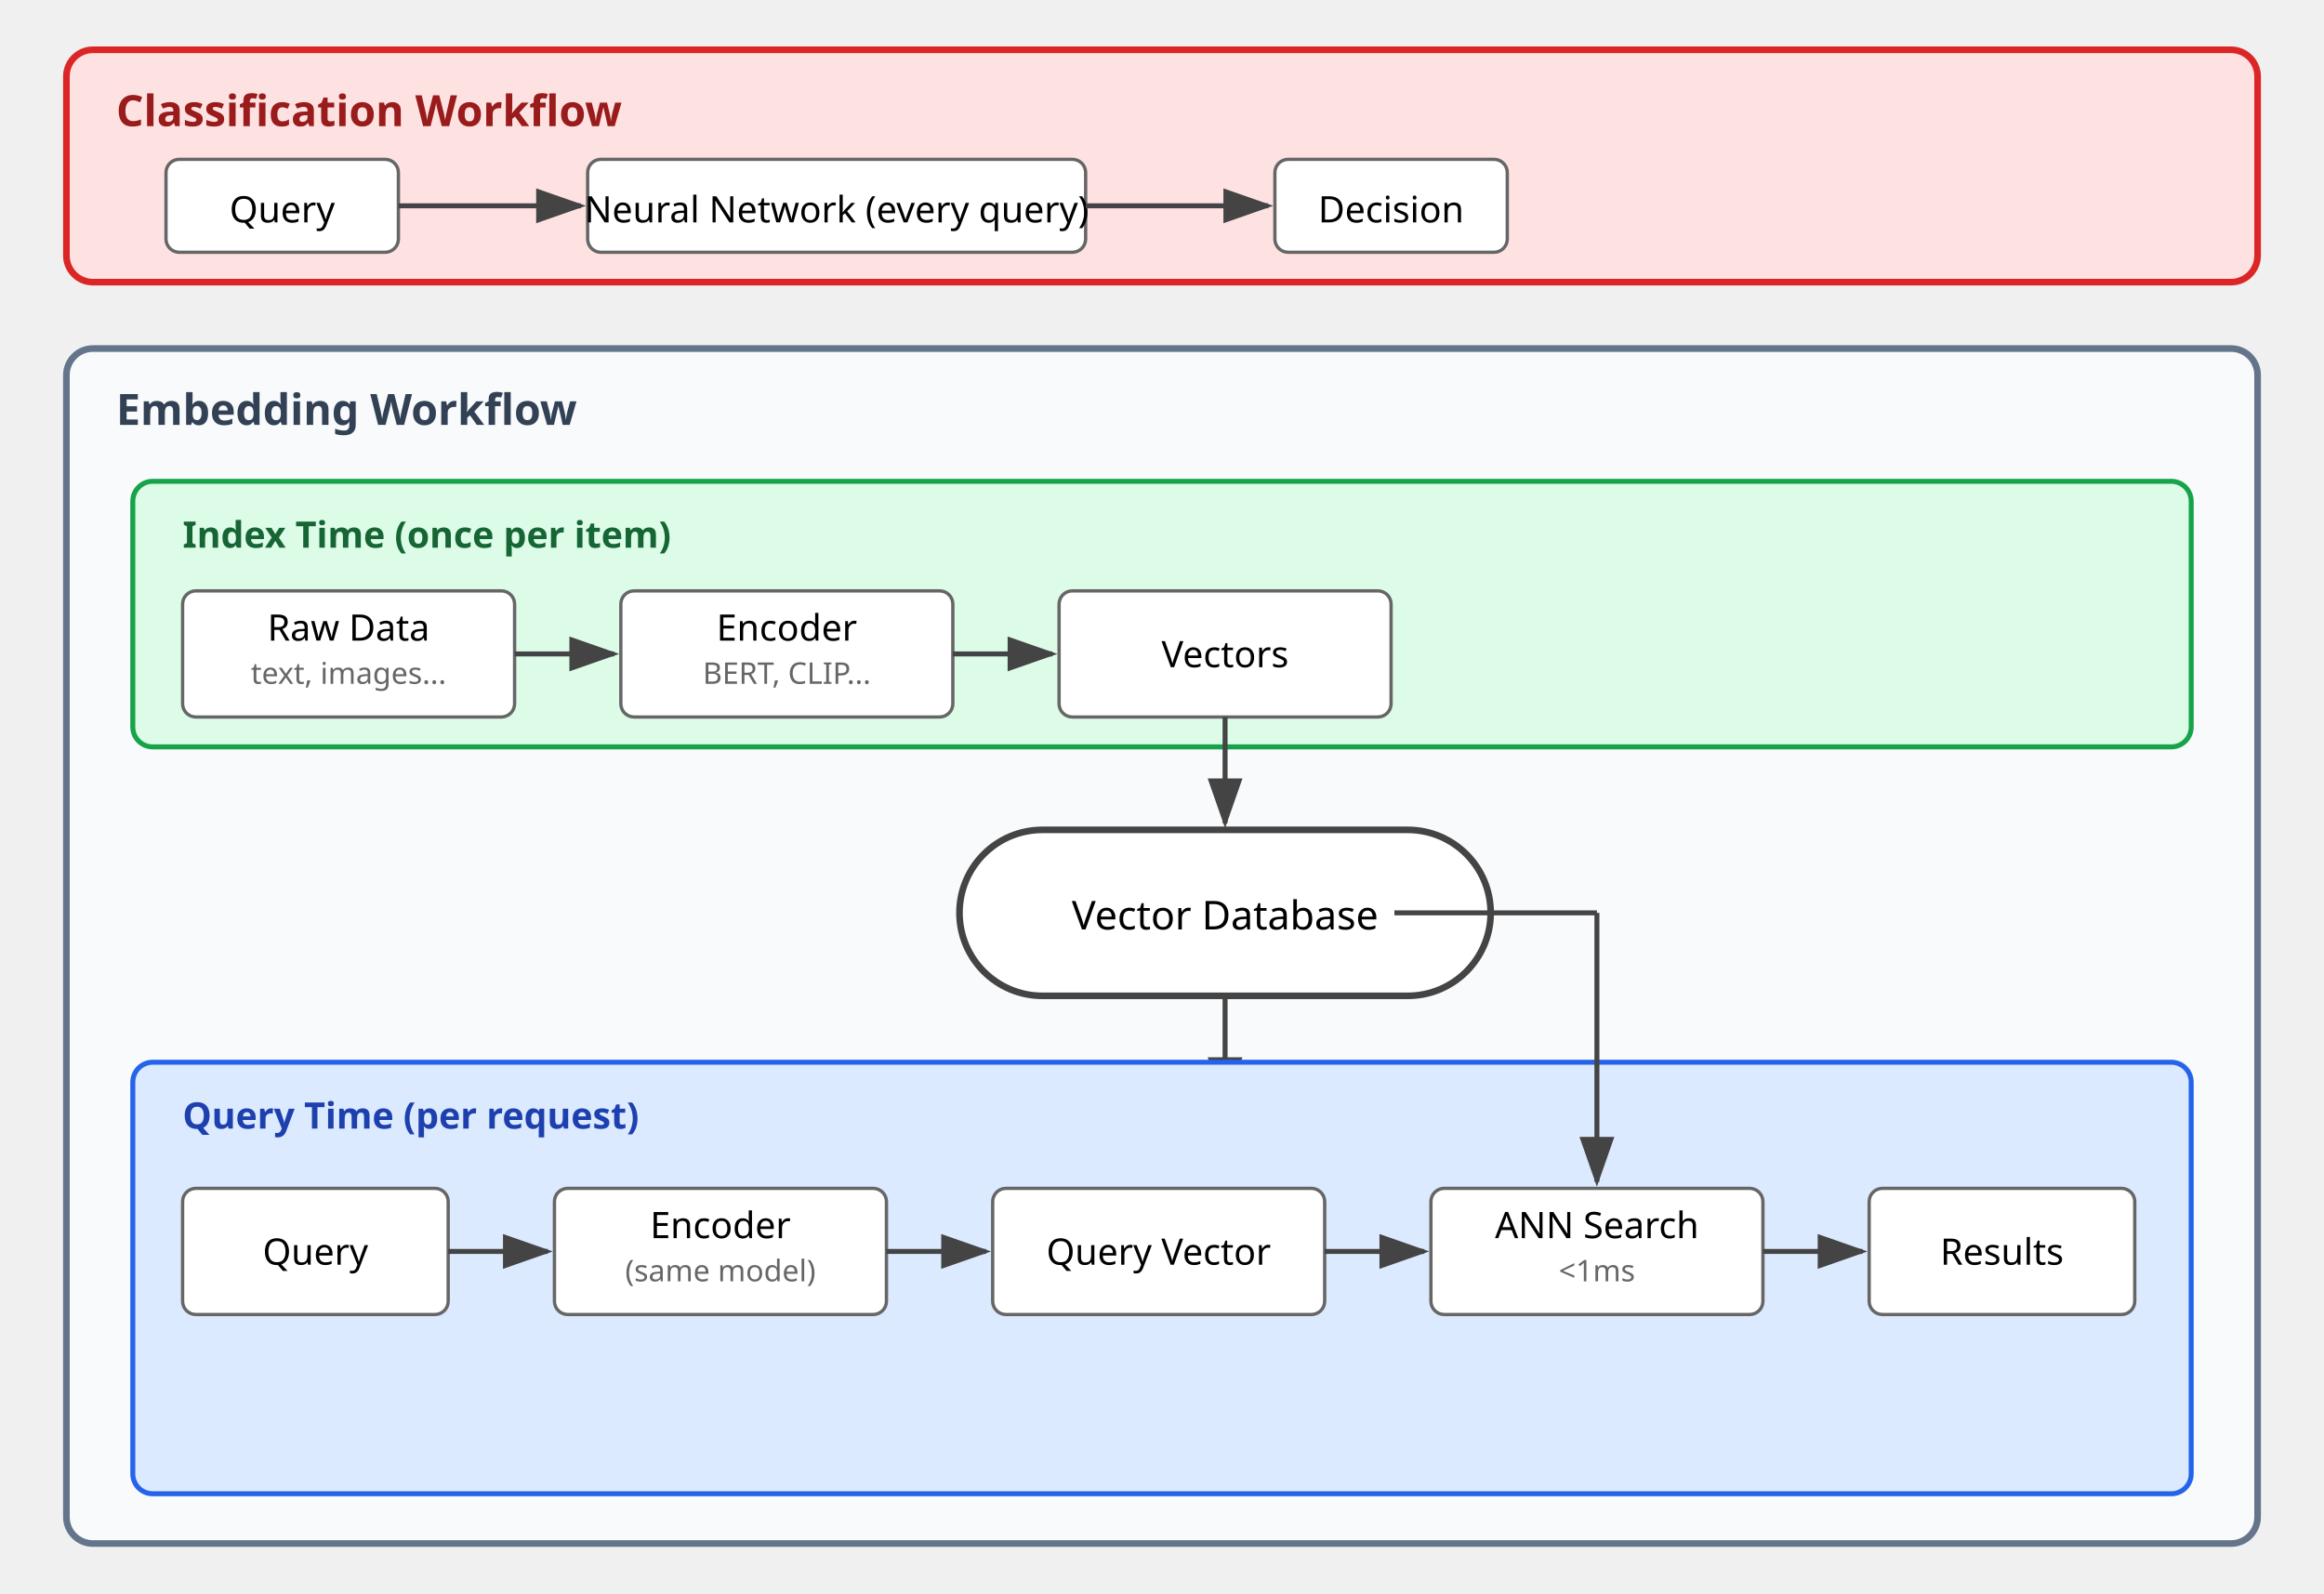
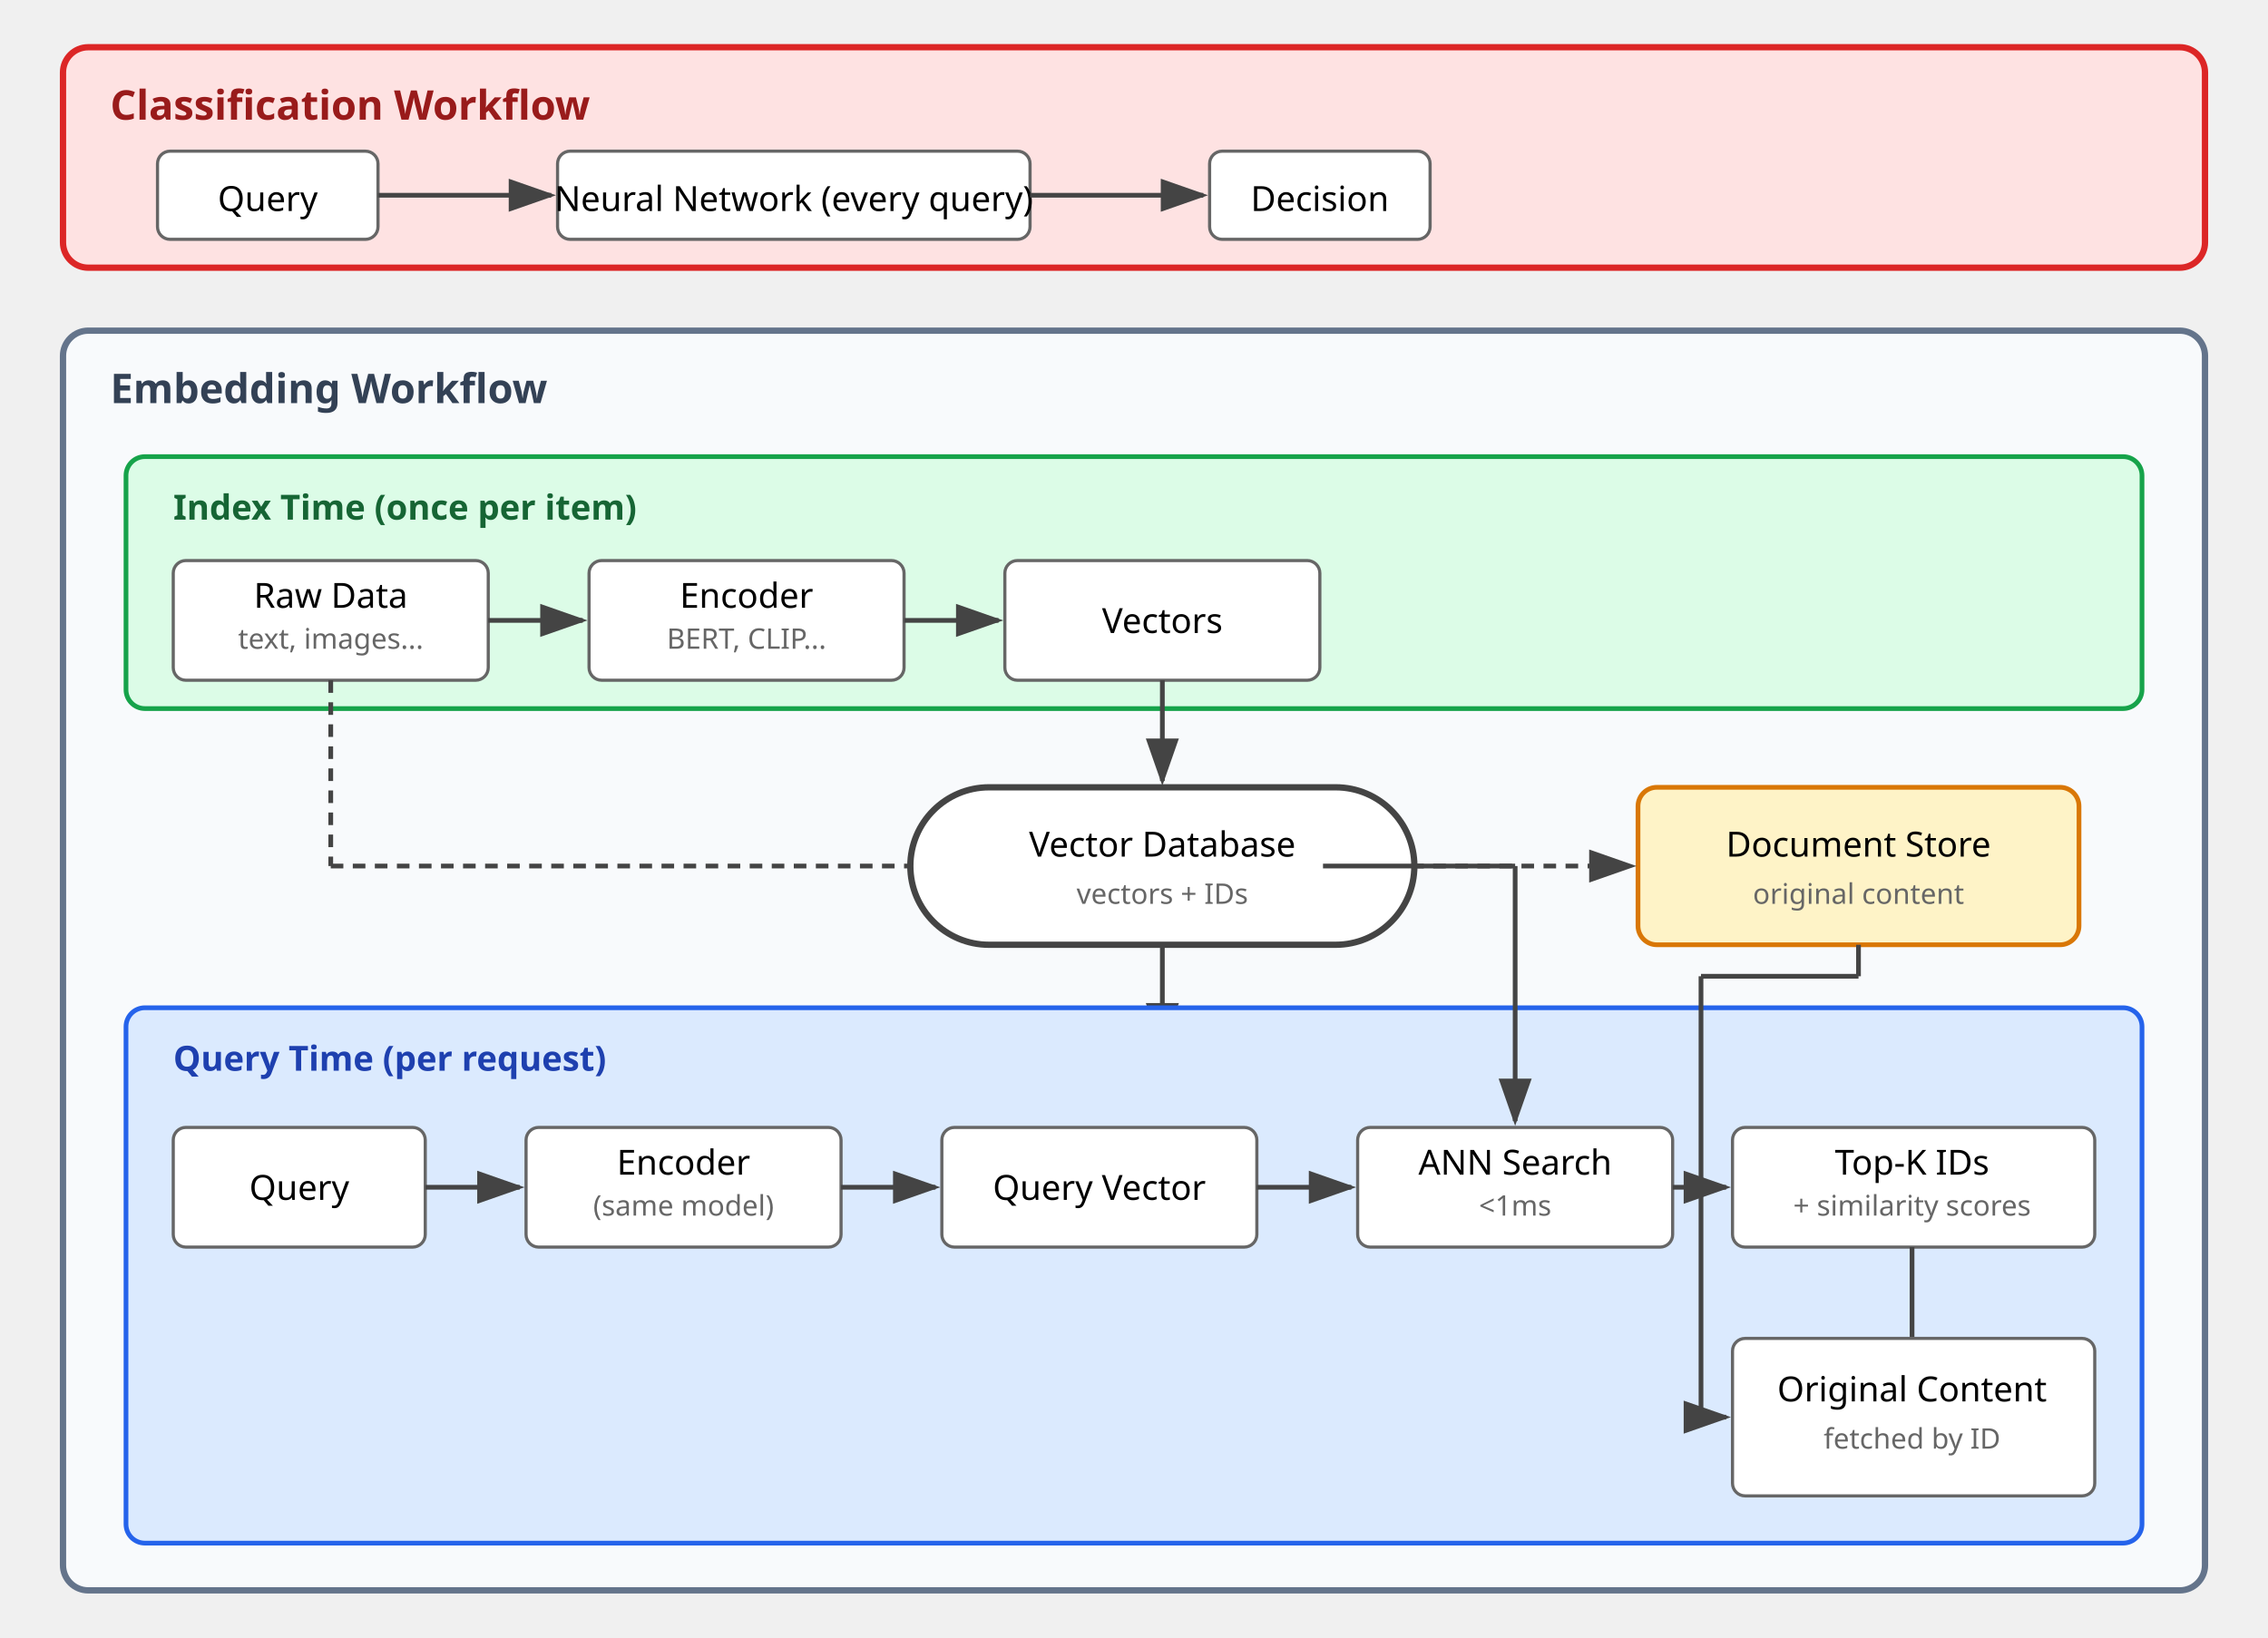
- <svg xmlns="http://www.w3.org/2000/svg" viewBox="0 0 700 480">
+ <svg xmlns="http://www.w3.org/2000/svg" viewBox="0 0 720 520">
  <defs>
    <marker id="arrow" markerWidth="10" markerHeight="7" refX="9" refY="3.5" orient="auto">
      <polygon points="0 0, 10 3.5, 0 7" fill="#444" />
    </marker>
  </defs>
-   <rect x="20" y="15" width="660" height="70" rx="8" fill="#fee2e2" stroke="#dc2626" stroke-width="2" />
+   <rect x="20" y="15" width="680" height="70" rx="8" fill="#fee2e2" stroke="#dc2626" stroke-width="2" />
  <text x="35" y="38" font-family="system-ui, sans-serif" font-size="13" font-weight="600" fill="#991b1b">Classification Workflow</text>
  <rect x="50" y="48" width="70" height="28" rx="4" fill="#fff" stroke="#666" />
  <text x="85" y="67" font-family="system-ui, sans-serif" font-size="11" text-anchor="middle">Query</text>
  <line x1="120" y1="62" x2="175" y2="62" stroke="#444" stroke-width="1.5" marker-end="url(#arrow)" />
  <rect x="177" y="48" width="150" height="28" rx="4" fill="#fff" stroke="#666" />
  <text x="252" y="67" font-family="system-ui, sans-serif" font-size="11" text-anchor="middle">Neural Network (every query)</text>
  <line x1="327" y1="62" x2="382" y2="62" stroke="#444" stroke-width="1.5" marker-end="url(#arrow)" />
  <rect x="384" y="48" width="70" height="28" rx="4" fill="#fff" stroke="#666" />
  <text x="419" y="67" font-family="system-ui, sans-serif" font-size="11" text-anchor="middle">Decision</text>
-   <rect x="20" y="105" width="660" height="360" rx="8" fill="#f8fafc" stroke="#64748b" stroke-width="2" />
+   <rect x="20" y="105" width="680" height="400" rx="8" fill="#f8fafc" stroke="#64748b" stroke-width="2" />
  <text x="35" y="128" font-family="system-ui, sans-serif" font-size="13" font-weight="600" fill="#334155">Embedding Workflow</text>
-   <rect x="40" y="145" width="620" height="80" rx="6" fill="#dcfce7" stroke="#16a34a" stroke-width="1.5" />
+   <rect x="40" y="145" width="640" height="80" rx="6" fill="#dcfce7" stroke="#16a34a" stroke-width="1.5" />
  <text x="55" y="165" font-family="system-ui, sans-serif" font-size="11" font-weight="600" fill="#166534">Index Time (once per item)</text>
  <rect x="55" y="178" width="100" height="38" rx="4" fill="#fff" stroke="#666" />
  <text x="105" y="193" font-family="system-ui, sans-serif" font-size="11" text-anchor="middle">Raw Data</text>
  <text x="105" y="206" font-family="system-ui, sans-serif" font-size="9" text-anchor="middle" fill="#666">text, images...</text>
  <line x1="155" y1="197" x2="185" y2="197" stroke="#444" stroke-width="1.5" marker-end="url(#arrow)" />
  <rect x="187" y="178" width="100" height="38" rx="4" fill="#fff" stroke="#666" />
  <text x="237" y="193" font-family="system-ui, sans-serif" font-size="11" text-anchor="middle">Encoder</text>
  <text x="237" y="206" font-family="system-ui, sans-serif" font-size="9" text-anchor="middle" fill="#666">BERT, CLIP...</text>
  <line x1="287" y1="197" x2="317" y2="197" stroke="#444" stroke-width="1.5" marker-end="url(#arrow)" />
  <rect x="319" y="178" width="100" height="38" rx="4" fill="#fff" stroke="#666" />
  <text x="369" y="201" font-family="system-ui, sans-serif" font-size="11" text-anchor="middle">Vectors</text>
  <line x1="369" y1="216" x2="369" y2="248" stroke="#444" stroke-width="1.5" marker-end="url(#arrow)" />
+   <rect x="520" y="250" width="140" height="50" rx="6" fill="#fef3c7" stroke="#d97706" stroke-width="1.5" />
+   <text x="590" y="272" font-family="system-ui, sans-serif" font-size="11" text-anchor="middle" font-weight="500">Document Store</text>
+   <text x="590" y="287" font-family="system-ui, sans-serif" font-size="9" text-anchor="middle" fill="#666">original content</text>
+   <line x1="105" y1="216" x2="105" y2="275" stroke="#444" stroke-width="1.5" stroke-dasharray="4,3" />
+   <line x1="105" y1="275" x2="518" y2="275" stroke="#444" stroke-width="1.5" stroke-dasharray="4,3" marker-end="url(#arrow)" />
  <rect x="289" y="250" width="160" height="50" rx="25" fill="#fff" stroke="#444" stroke-width="2" />
-   <text x="369" y="280" font-family="system-ui, sans-serif" font-size="12" text-anchor="middle" font-weight="500">Vector Database</text>
+   <text x="369" y="272" font-family="system-ui, sans-serif" font-size="11" text-anchor="middle" font-weight="500">Vector Database</text>
+   <text x="369" y="287" font-family="system-ui, sans-serif" font-size="9" text-anchor="middle" fill="#666">vectors + IDs</text>
  <line x1="369" y1="300" x2="369" y2="332" stroke="#444" stroke-width="1.5" marker-end="url(#arrow)" />
-   <rect x="40" y="320" width="620" height="130" rx="6" fill="#dbeafe" stroke="#2563eb" stroke-width="1.5" />
+   <rect x="40" y="320" width="640" height="170" rx="6" fill="#dbeafe" stroke="#2563eb" stroke-width="1.5" />
  <text x="55" y="340" font-family="system-ui, sans-serif" font-size="11" font-weight="600" fill="#1e40af">Query Time (per request)</text>
  <rect x="55" y="358" width="80" height="38" rx="4" fill="#fff" stroke="#666" />
  <text x="95" y="381" font-family="system-ui, sans-serif" font-size="11" text-anchor="middle">Query</text>
  <line x1="135" y1="377" x2="165" y2="377" stroke="#444" stroke-width="1.5" marker-end="url(#arrow)" />
  <rect x="167" y="358" width="100" height="38" rx="4" fill="#fff" stroke="#666" />
  <text x="217" y="373" font-family="system-ui, sans-serif" font-size="11" text-anchor="middle">Encoder</text>
  <text x="217" y="386" font-family="system-ui, sans-serif" font-size="9" text-anchor="middle" fill="#666">(same model)</text>
  <line x1="267" y1="377" x2="297" y2="377" stroke="#444" stroke-width="1.5" marker-end="url(#arrow)" />
  <rect x="299" y="358" width="100" height="38" rx="4" fill="#fff" stroke="#666" />
  <text x="349" y="381" font-family="system-ui, sans-serif" font-size="11" text-anchor="middle">Query Vector</text>
  <line x1="399" y1="377" x2="429" y2="377" stroke="#444" stroke-width="1.5" marker-end="url(#arrow)" />
  <rect x="431" y="358" width="100" height="38" rx="4" fill="#fff" stroke="#666" />
  <text x="481" y="373" font-family="system-ui, sans-serif" font-size="11" text-anchor="middle">ANN Search</text>
  <text x="481" y="386" font-family="system-ui, sans-serif" font-size="9" text-anchor="middle" fill="#666">&lt;1ms</text>
-   <line x1="531" y1="377" x2="561" y2="377" stroke="#444" stroke-width="1.5" marker-end="url(#arrow)" />
-   <rect x="563" y="358" width="80" height="38" rx="4" fill="#fff" stroke="#666" />
-   <text x="603" y="381" font-family="system-ui, sans-serif" font-size="11" text-anchor="middle">Results</text>
+   <line x1="531" y1="377" x2="548" y2="377" stroke="#444" stroke-width="1.5" marker-end="url(#arrow)" />
+   <rect x="550" y="358" width="115" height="38" rx="4" fill="#fff" stroke="#666" />
+   <text x="607" y="373" font-family="system-ui, sans-serif" font-size="11" text-anchor="middle">Top-K IDs</text>
+   <text x="607" y="386" font-family="system-ui, sans-serif" font-size="9" text-anchor="middle" fill="#666">+ similarity scores</text>
+   <line x1="607" y1="396" x2="607" y2="425" stroke="#444" stroke-width="1.5" />
+   <line x1="607" y1="425" x2="607" y2="455" stroke="#444" stroke-width="1.5" marker-end="url(#arrow)" />
+   <rect x="550" y="425" width="115" height="50" rx="4" fill="#fff" stroke="#666" />
+   <text x="607" y="445" font-family="system-ui, sans-serif" font-size="11" text-anchor="middle">Original Content</text>
+   <text x="607" y="460" font-family="system-ui, sans-serif" font-size="9" text-anchor="middle" fill="#666">fetched by ID</text>
  <line x1="420" y1="275" x2="481" y2="275" stroke="#444" stroke-width="1.5" />
  <line x1="481" y1="275" x2="481" y2="356" stroke="#444" stroke-width="1.5" marker-end="url(#arrow)" />
+   <line x1="590" y1="300" x2="590" y2="310" stroke="#444" stroke-width="1.5" />
+   <line x1="590" y1="310" x2="540" y2="310" stroke="#444" stroke-width="1.5" />
+   <line x1="540" y1="310" x2="540" y2="450" stroke="#444" stroke-width="1.5" />
+   <line x1="540" y1="450" x2="548" y2="450" stroke="#444" stroke-width="1.5" marker-end="url(#arrow)" />
</svg>
